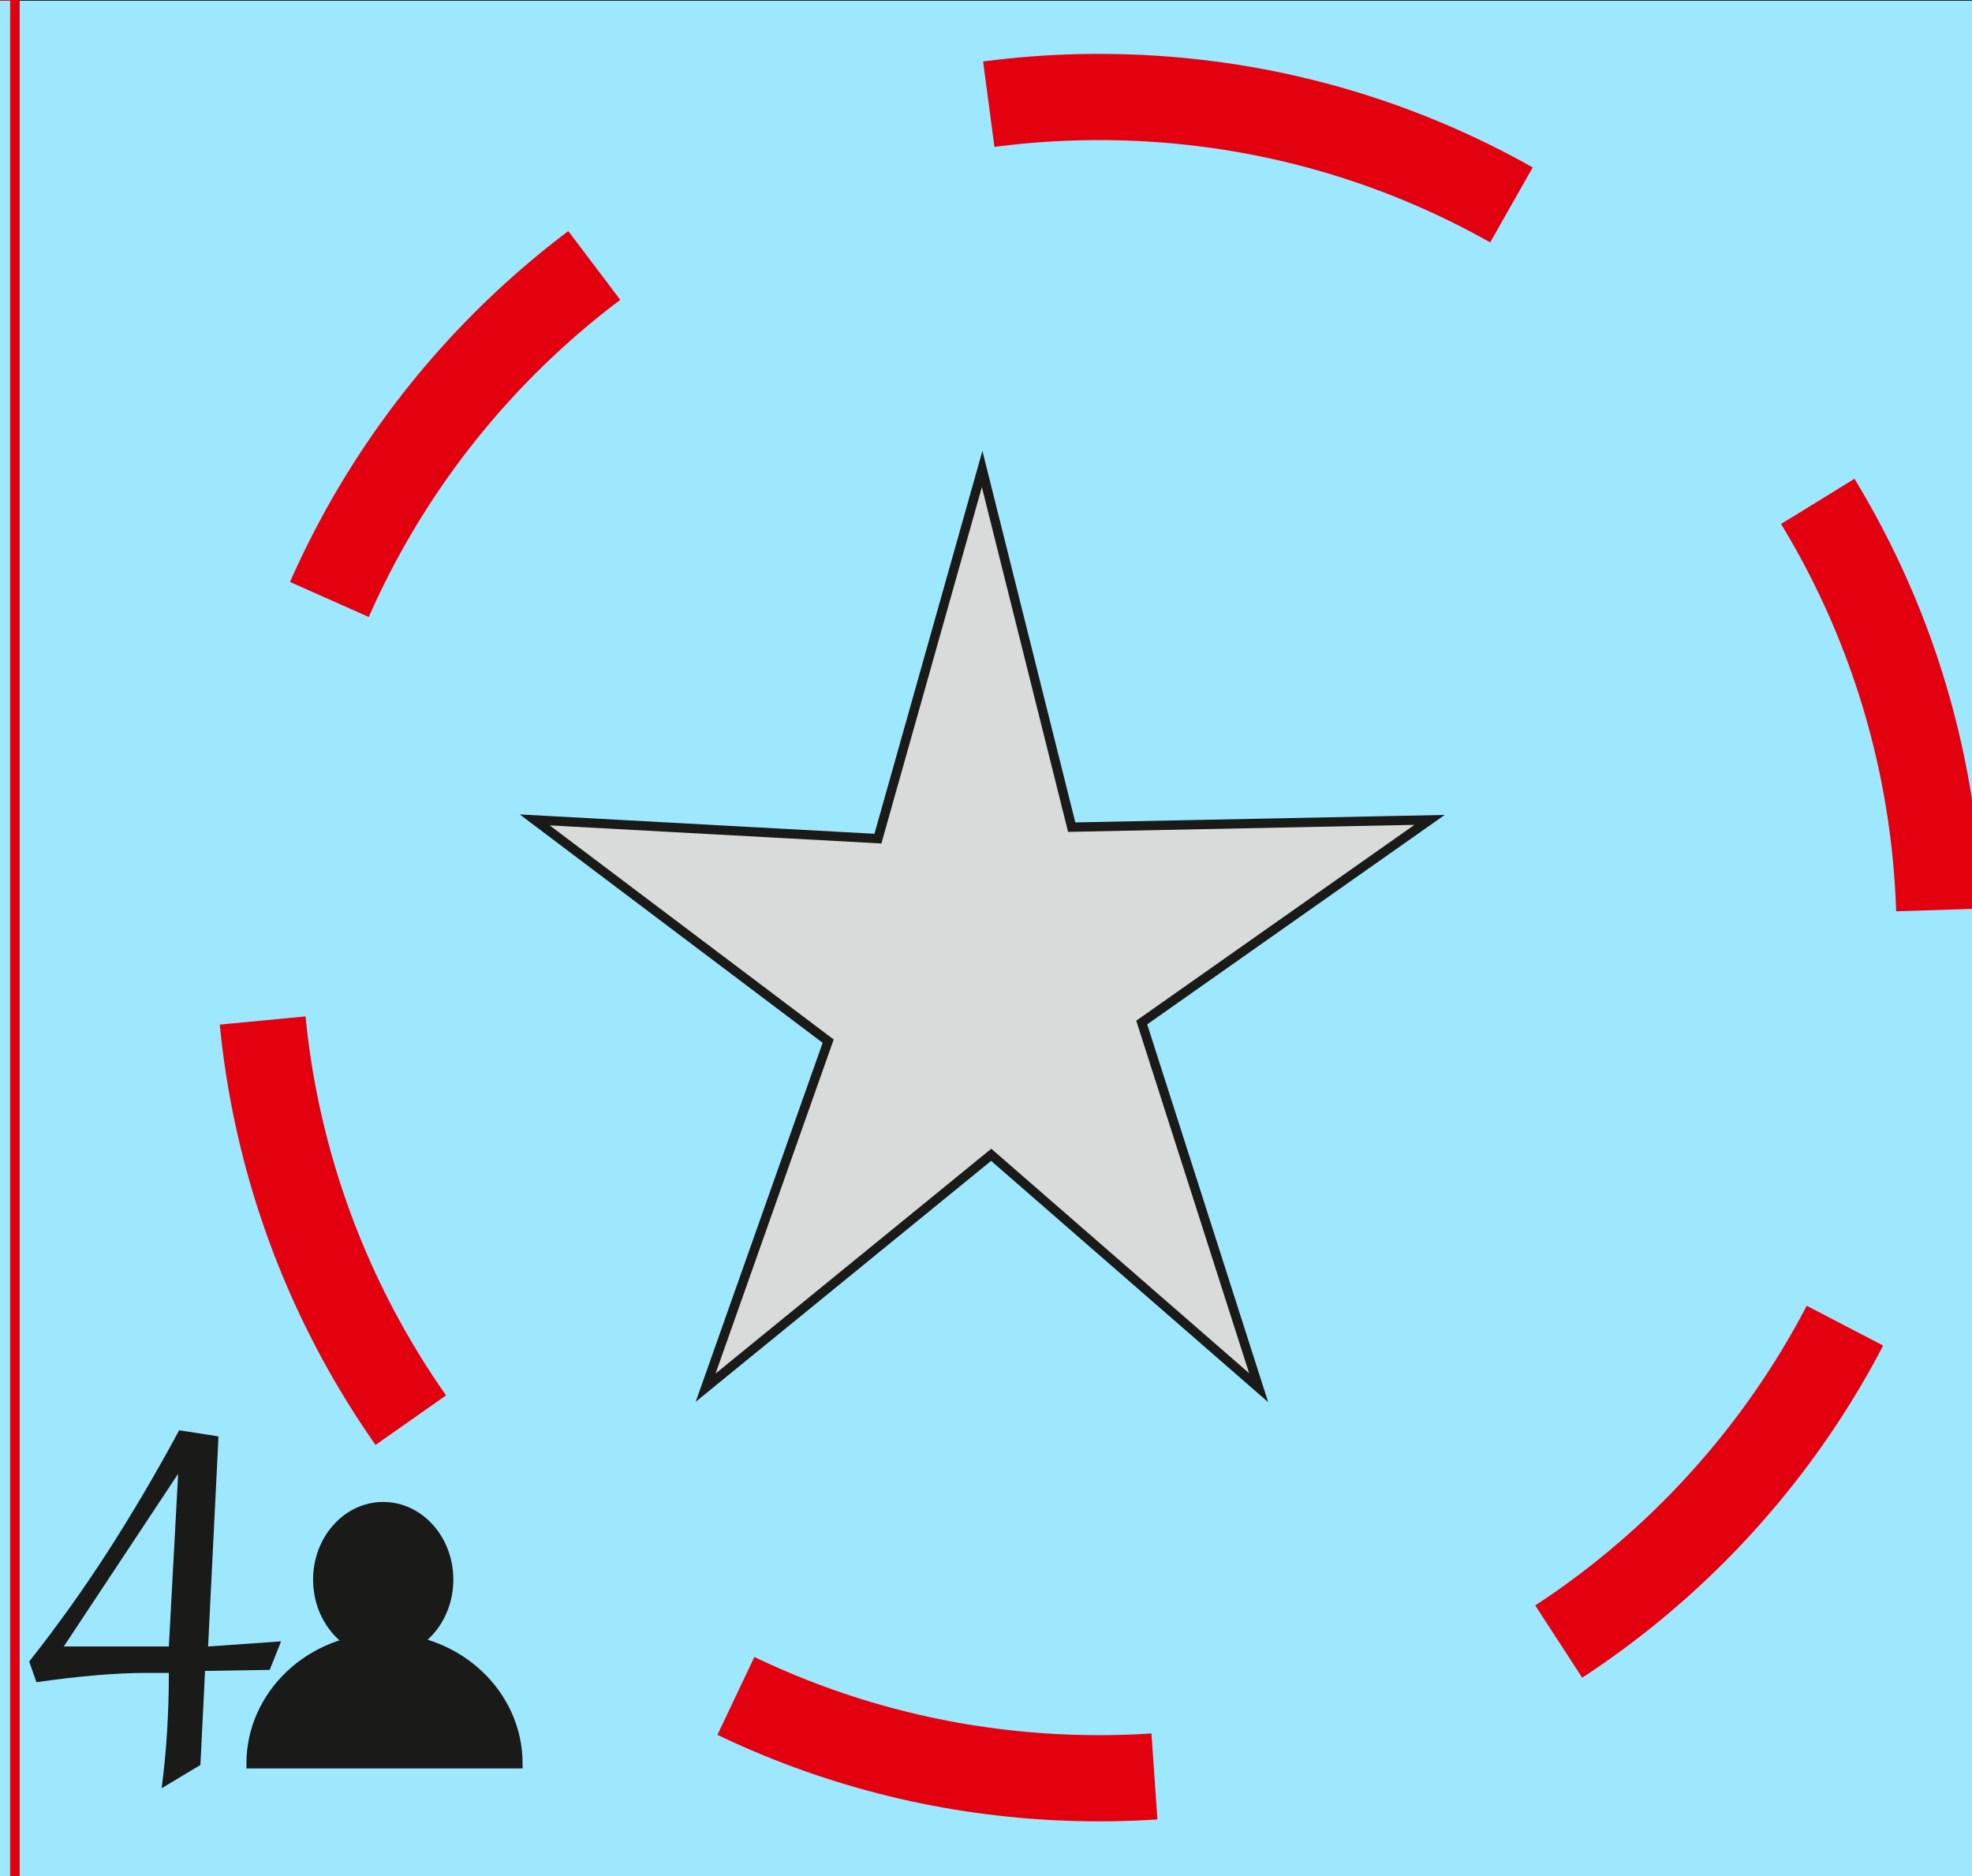
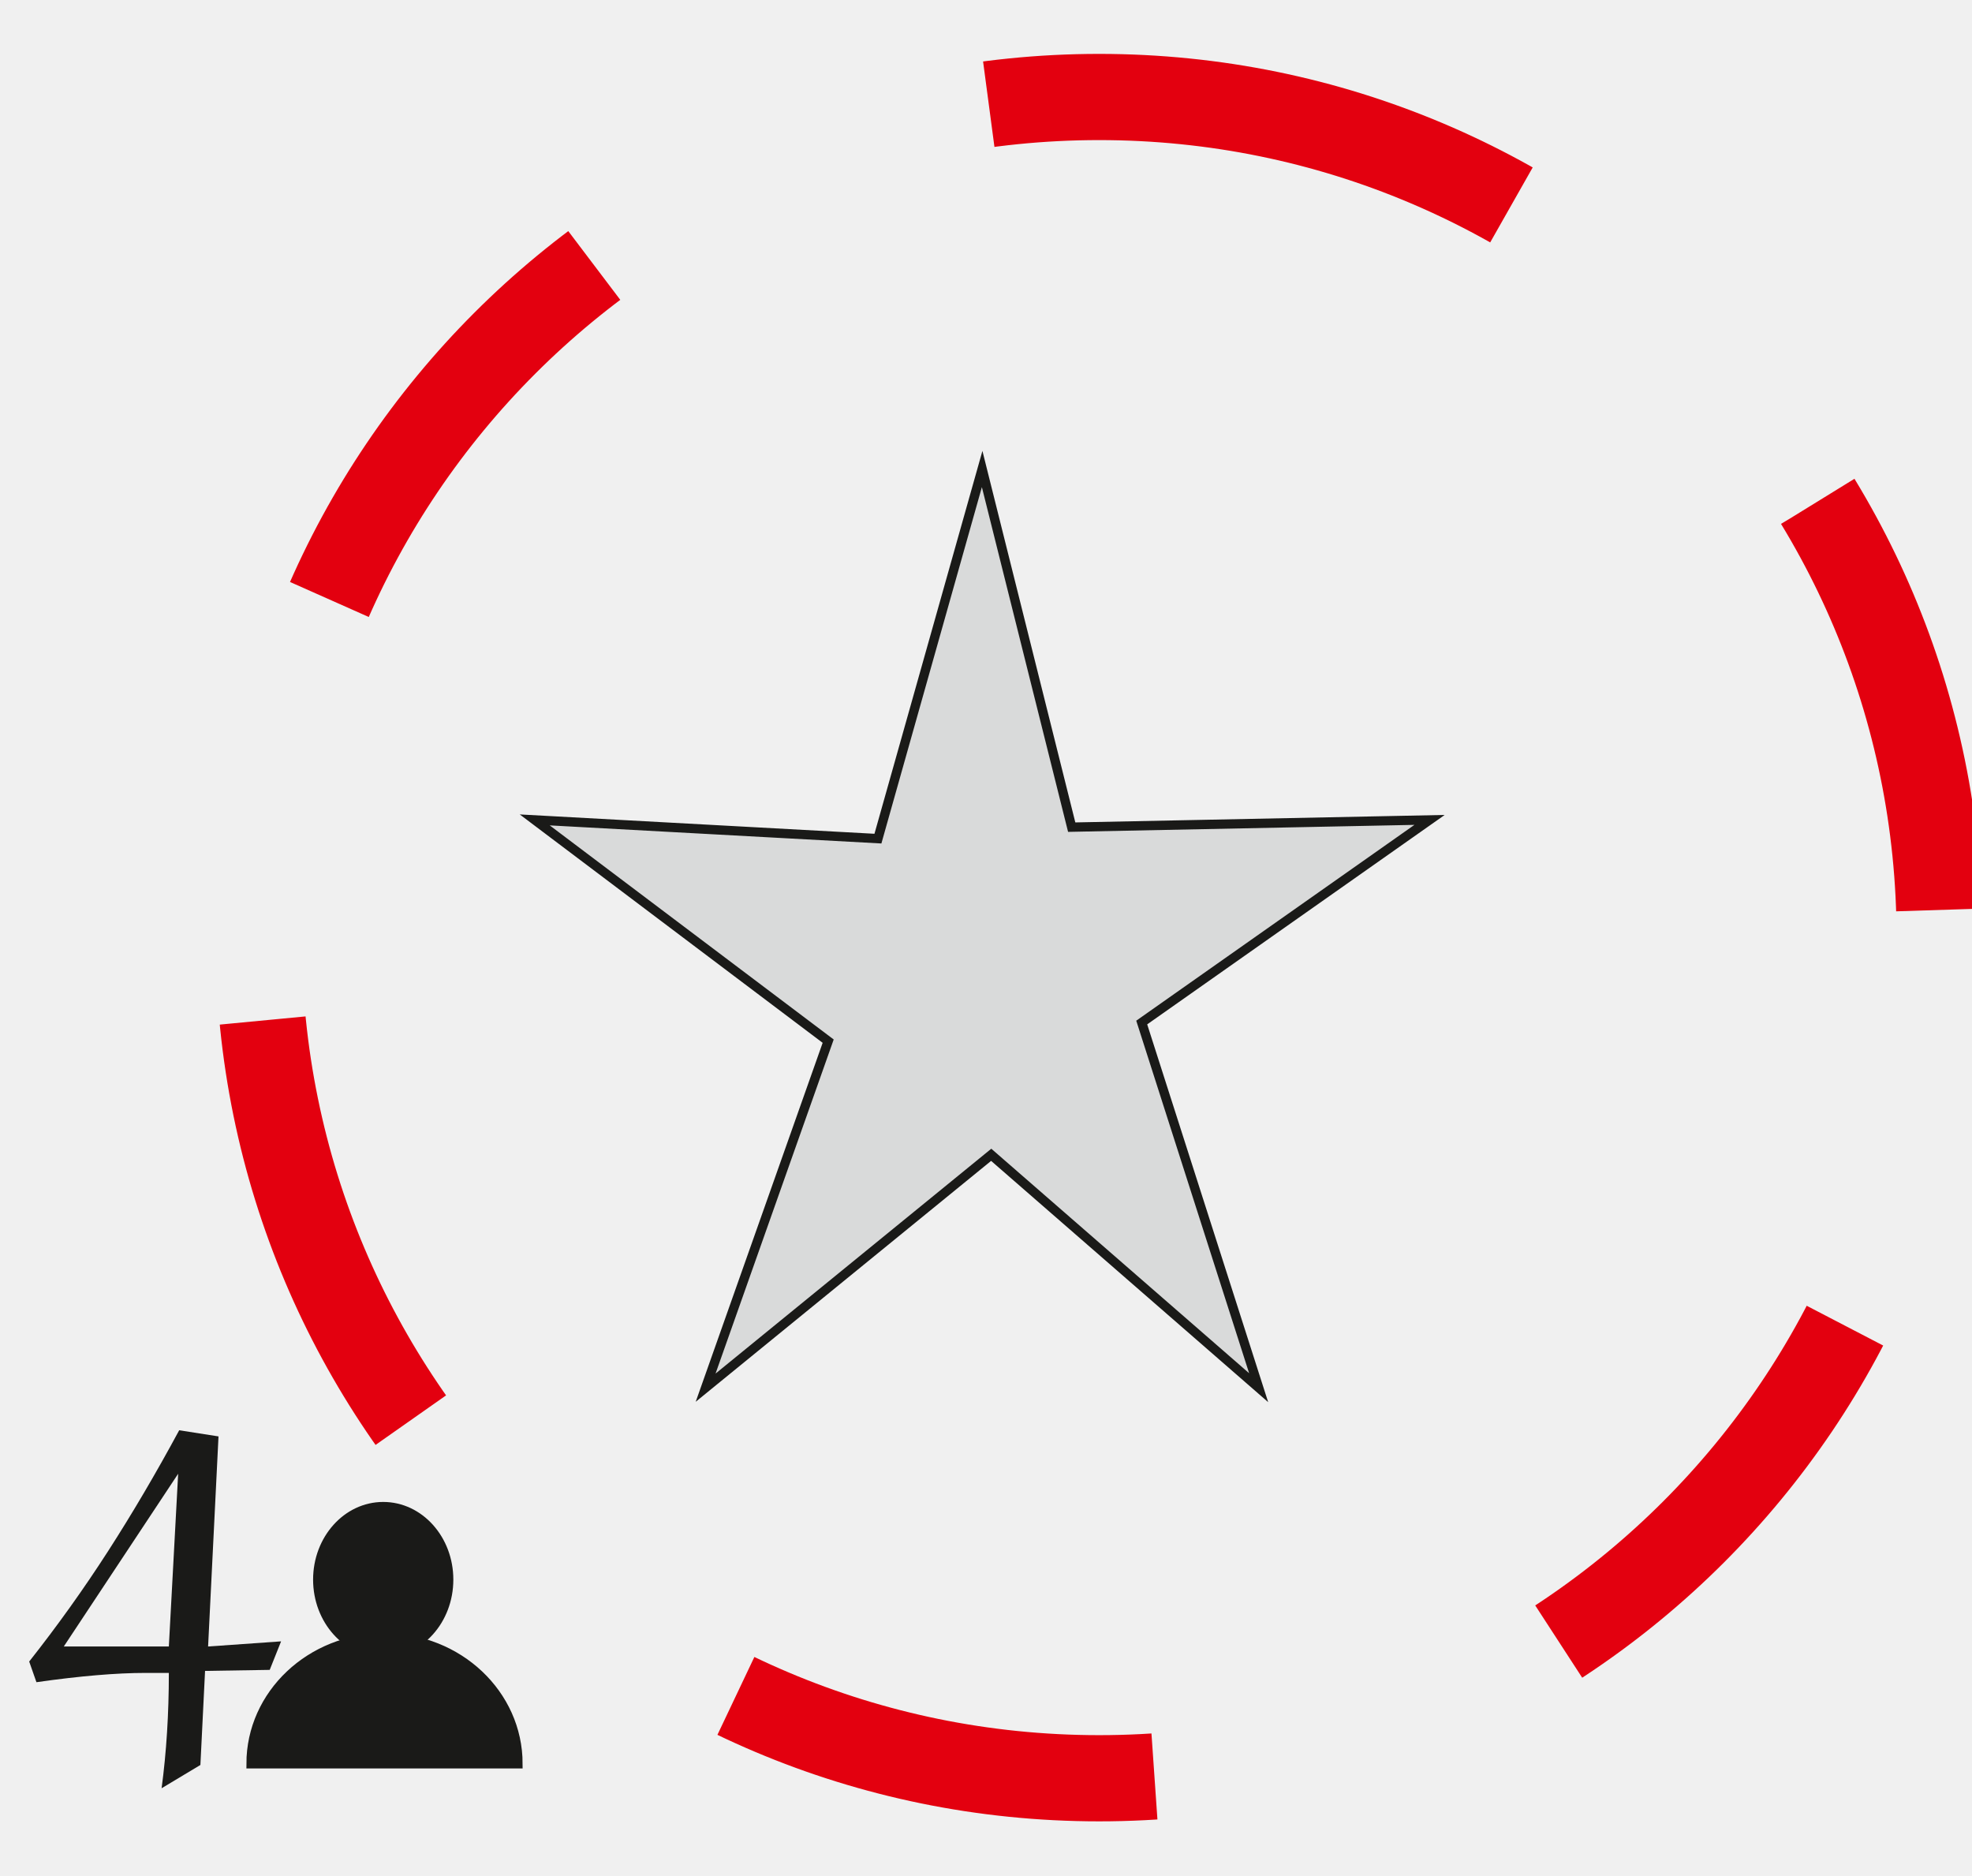
<svg xmlns="http://www.w3.org/2000/svg" width="61" height="58" viewBox="0 0 61 58" fill="none">
  <g clip-path="url(#clip0_2_22765)">
-     <path d="M0.458 -0.121H61.157V58.447H0.458V-0.121Z" fill="#9EE8FF" stroke="#1A1A18" stroke-width="0.288" stroke-miterlimit="22.926" />
-     <path d="M-60.241 -0.121H0.458V58.447H-60.241V-0.121Z" fill="#9EE8FF" stroke="#E3000F" stroke-width="0.288" stroke-miterlimit="22.926" />
    <path d="M34 3C48.359 3 60 14.641 60 29C60 43.359 48.359 55 34 55C19.641 55 8 43.359 8 29C8 14.641 19.641 3 34 3Z" stroke="#E3000F" stroke-width="2.666" stroke-miterlimit="22.926" stroke-dasharray="13.33 13.33" />
    <path fill-rule="evenodd" clip-rule="evenodd" d="M30.381 14.506L27.157 25.938L16.541 25.359L25.618 32.202L21.827 42.92L30.661 35.717L38.934 42.92L35.317 31.626L44.221 25.359L33.151 25.583L30.381 14.506Z" fill="#D9DADA" />
    <path d="M30.381 14.506L27.157 25.938L16.541 25.359L25.618 32.202L21.827 42.92L30.661 35.717L38.934 42.92L35.317 31.626L44.221 25.359L33.151 25.583L30.381 14.506Z" stroke="#1A1A18" stroke-width="0.288" stroke-miterlimit="22.926" />
    <path d="M1.127 52.029L0.903 51.39C1.773 50.288 2.586 49.152 3.341 47.979C4.095 46.808 4.829 45.56 5.543 44.237L6.759 44.427L6.437 50.925L8.695 50.766L8.343 51.648L6.343 51.68L6.199 54.589L4.999 55.309C5.148 54.197 5.223 53.005 5.223 51.742H4.503C3.602 51.742 2.474 51.837 1.127 52.029ZM5.511 45.582L1.973 50.925H5.223L5.511 45.582Z" fill="#1A1A18" />
    <path fill-rule="evenodd" clip-rule="evenodd" d="M11.854 46.598C12.972 46.598 13.879 47.609 13.879 48.856C13.879 50.104 12.972 51.115 11.854 51.115C10.736 51.115 9.829 50.104 9.829 48.856C9.829 47.609 10.736 46.598 11.854 46.598Z" fill="#1A1A18" />
    <path d="M11.854 46.598C12.972 46.598 13.879 47.609 13.879 48.856C13.879 50.104 12.972 51.115 11.854 51.115C10.736 51.115 9.829 50.104 9.829 48.856C9.829 47.609 10.736 46.598 11.854 46.598Z" stroke="#1A1A18" stroke-width="0.288" stroke-miterlimit="22.926" />
    <path fill-rule="evenodd" clip-rule="evenodd" d="M11.894 54.552H7.766C7.766 52.402 9.614 50.658 11.894 50.658C14.174 50.658 16.022 52.402 16.022 54.552H11.894Z" fill="#1A1A18" />
    <path d="M11.894 54.552H7.766C7.766 52.402 9.614 50.658 11.894 50.658C14.174 50.658 16.022 52.402 16.022 54.552H11.894Z" stroke="#1A1A18" stroke-width="0.288" stroke-miterlimit="22.926" />
  </g>
  <defs>
    <clipPath id="clip0_2_22765">
      <rect width="1122.52" height="1587.4" fill="white" transform="translate(-532 -830)" />
    </clipPath>
  </defs>
</svg>
